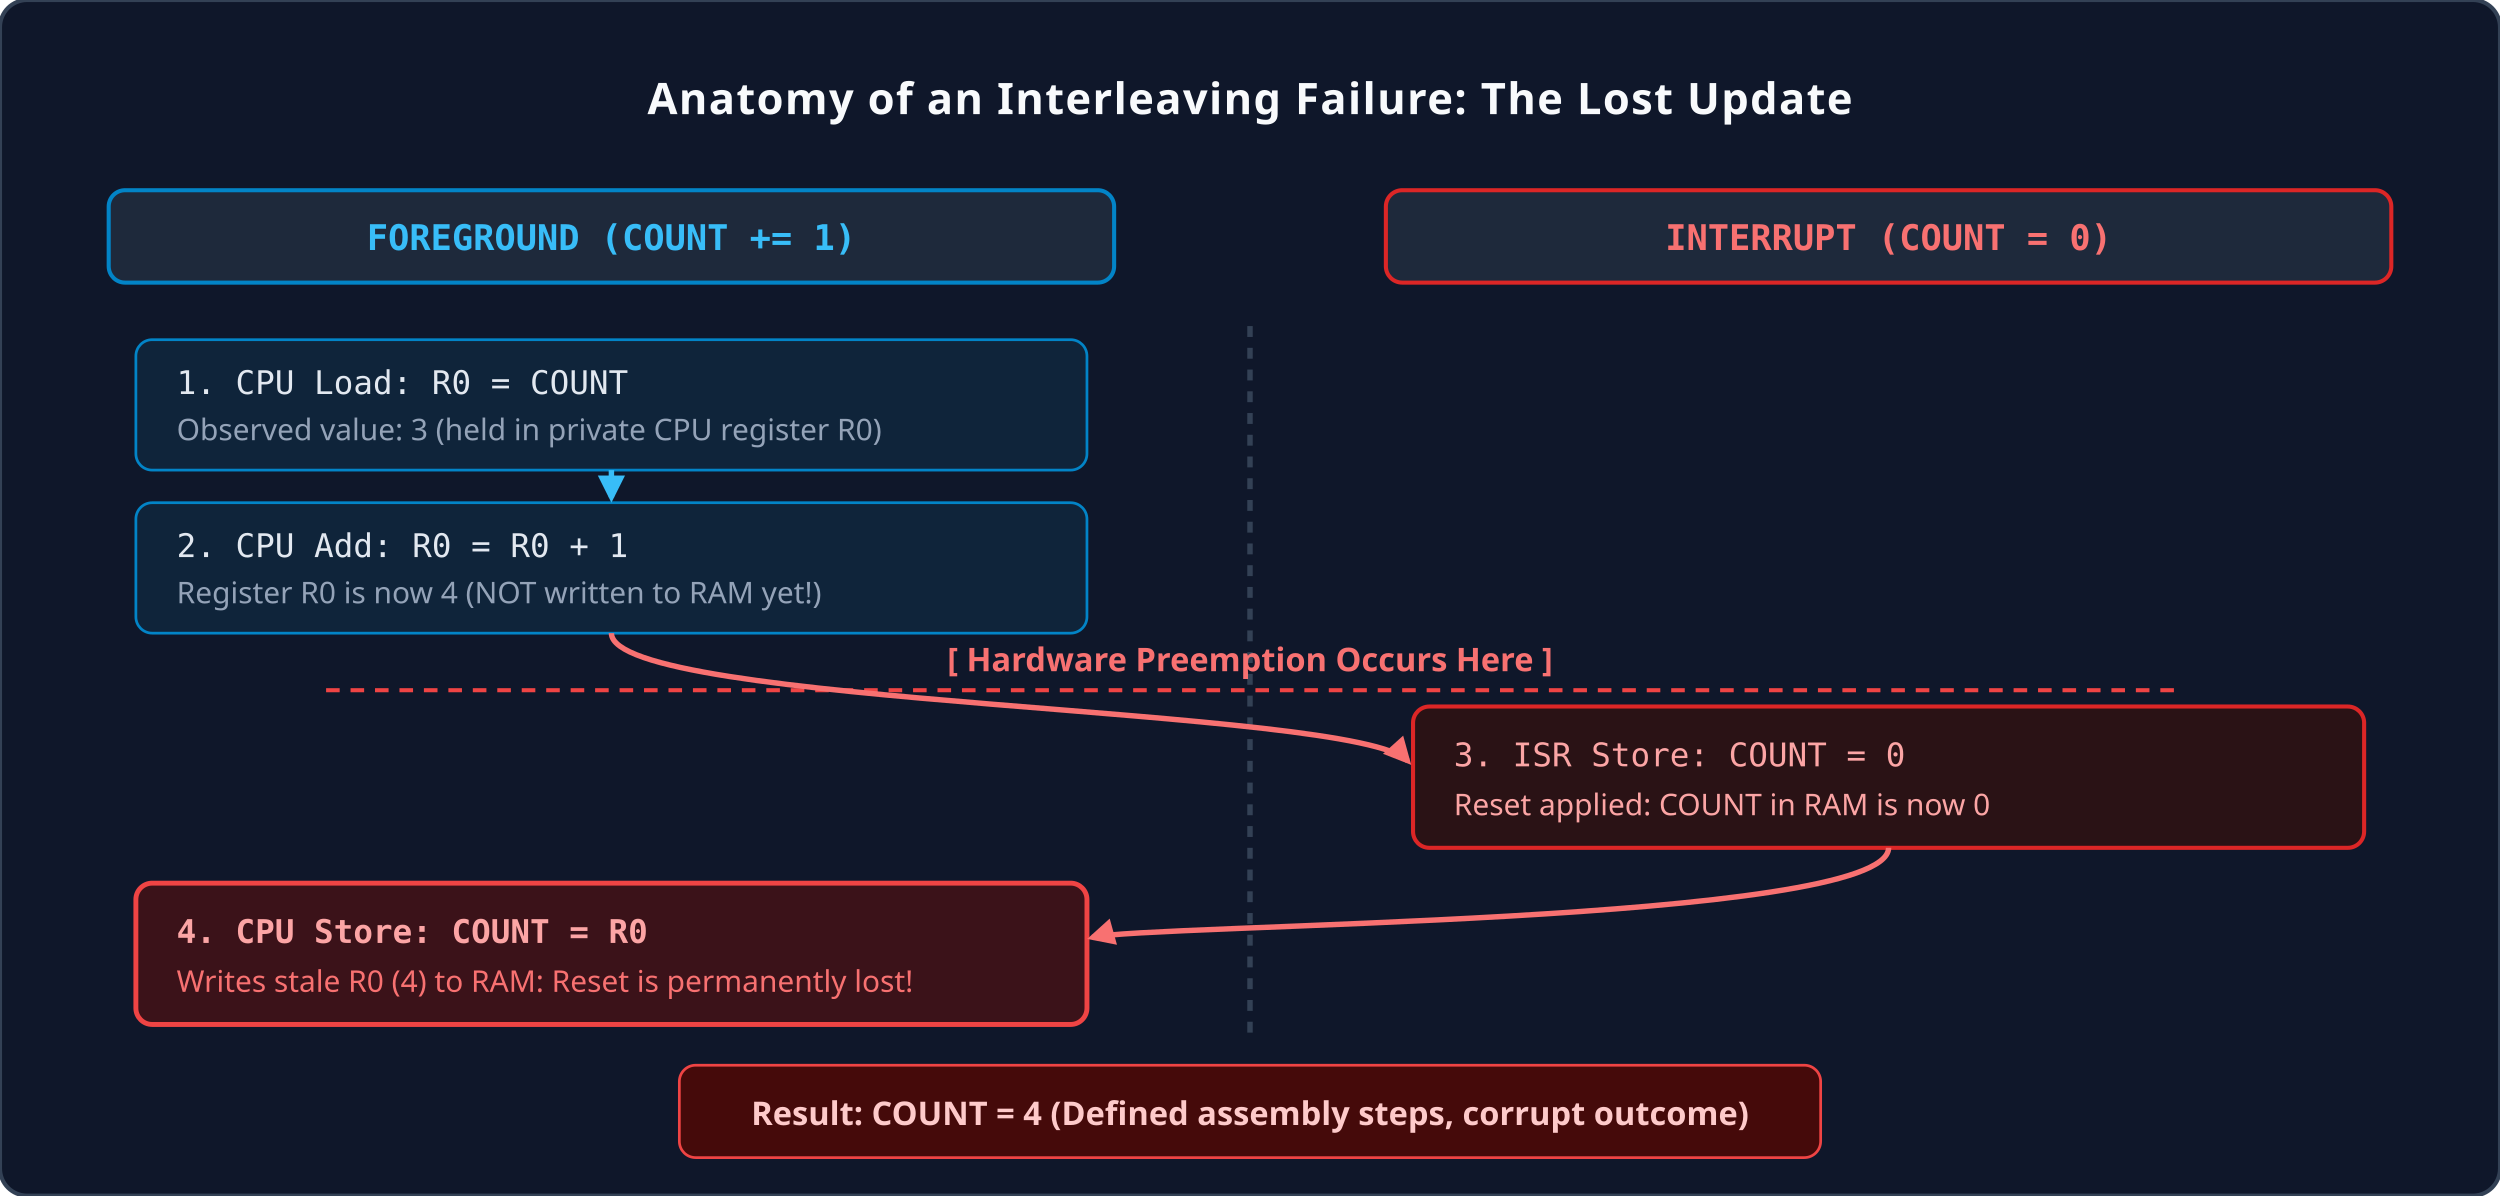
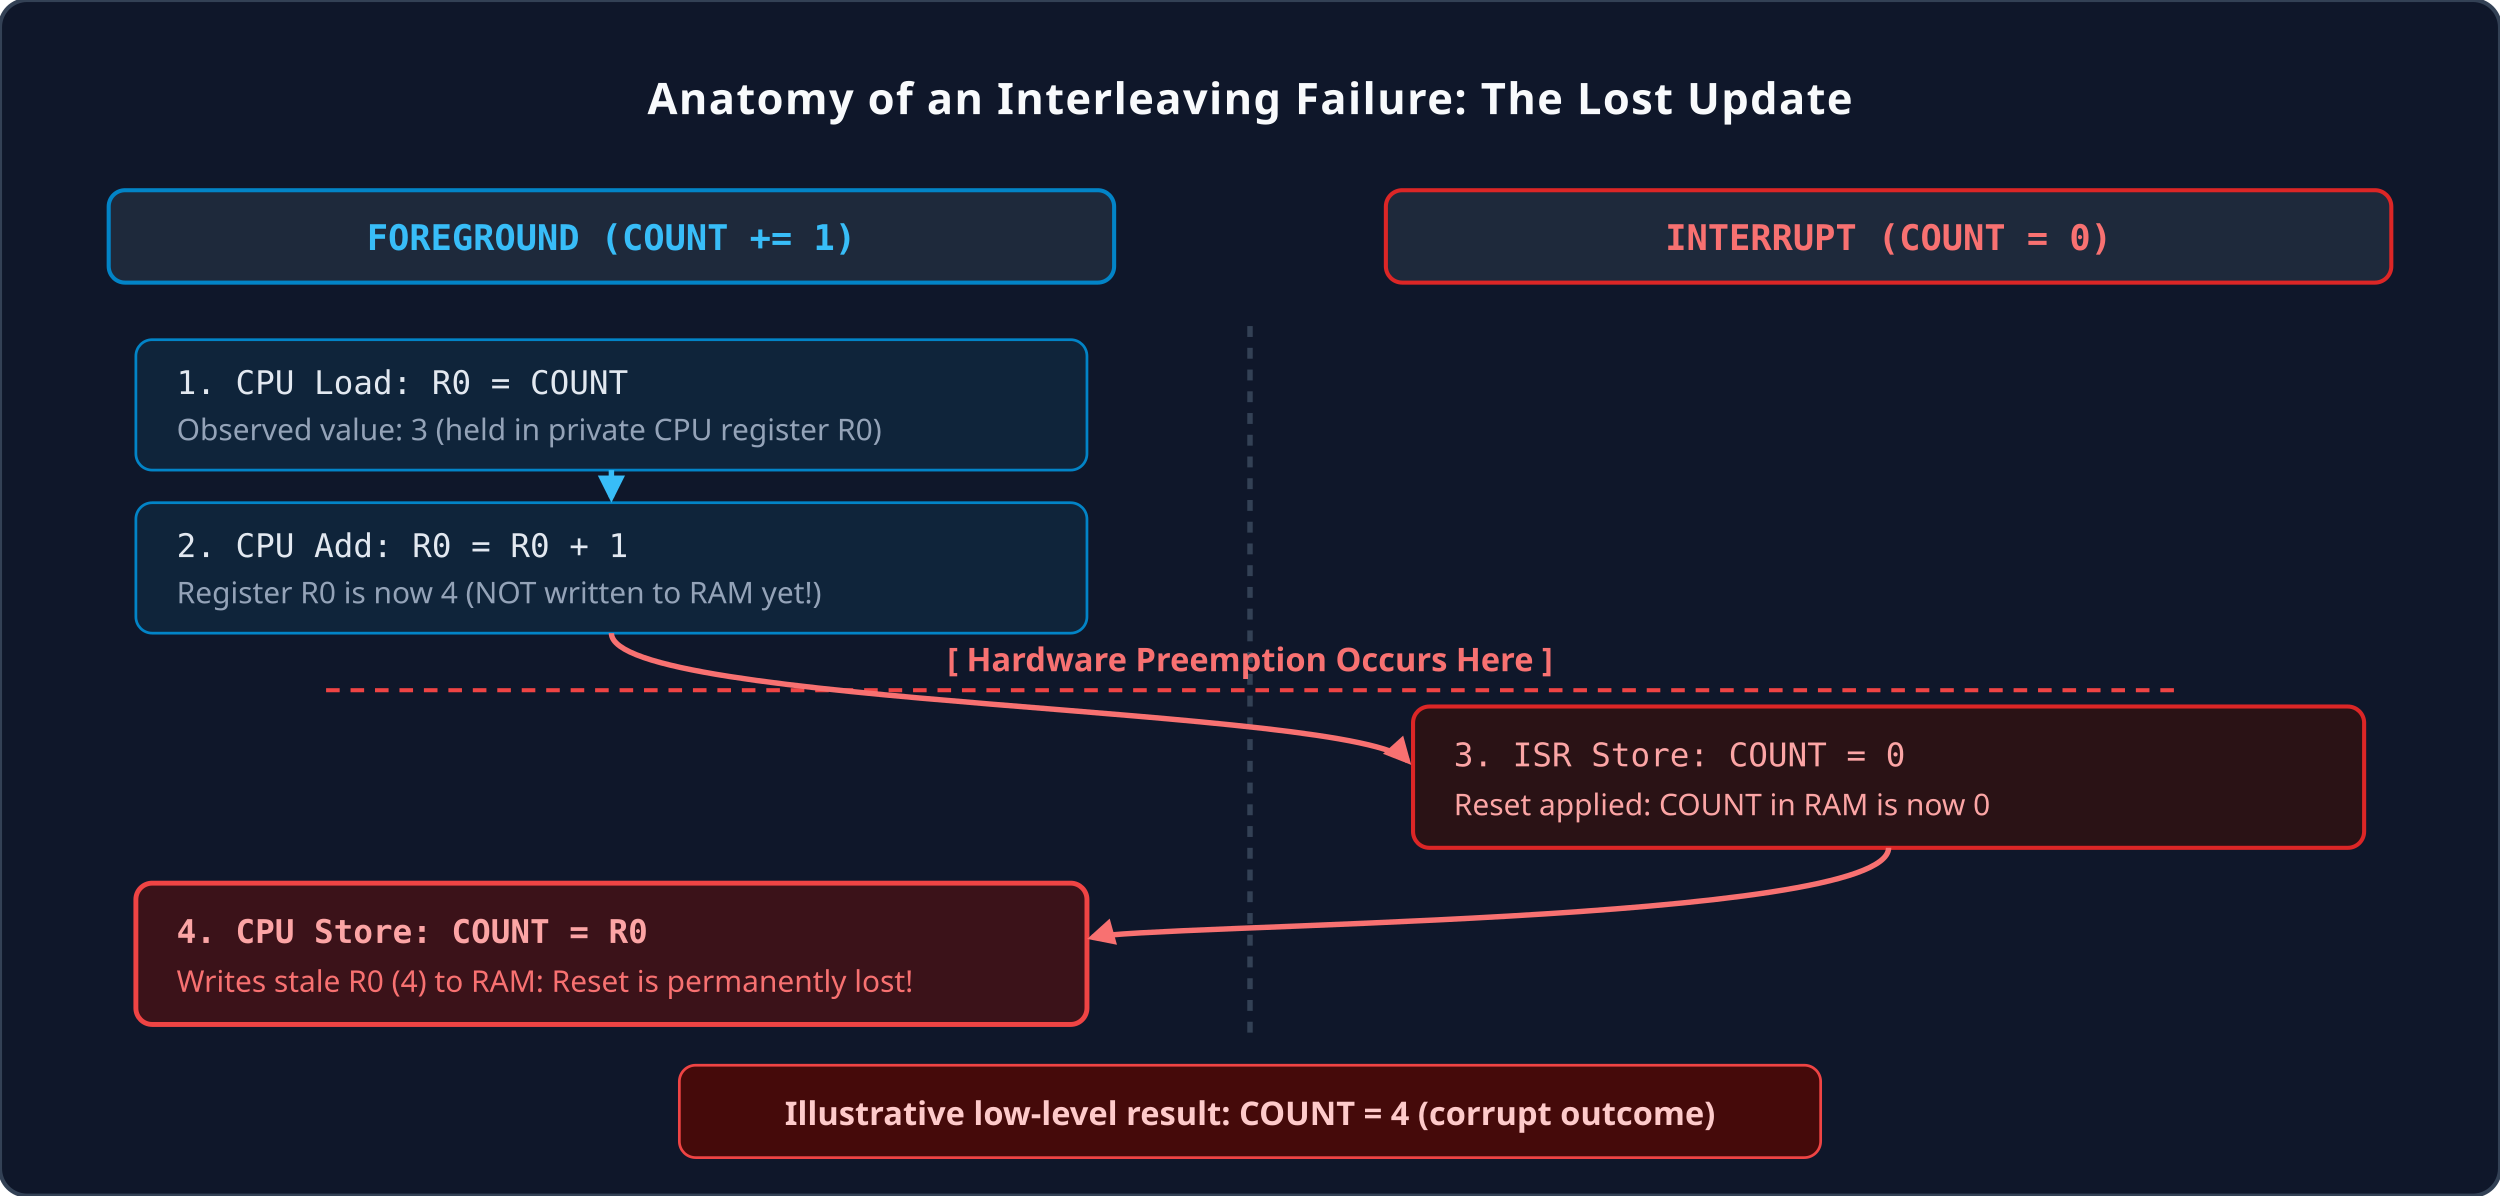
<svg xmlns="http://www.w3.org/2000/svg" width="920" height="440" viewBox="0 0 920 440">
  <defs>
    <marker id="arrow-cyan" markerWidth="7" markerHeight="7" refX="5" refY="3.5" orient="auto">
      <path d="M 1 1 L 6 3.5 L 1 6 z" fill="#38BDF8" />
    </marker>
    <marker id="arrow-red" markerWidth="7" markerHeight="7" refX="5" refY="3.5" orient="auto">
      <path d="M 1 1 L 6 3.5 L 1 6 z" fill="#F87171" />
    </marker>
  </defs>
  <rect width="920" height="440" rx="10" ry="10" fill="#0F172A" stroke="#334155" stroke-width="1.5" />
  <text x="460" y="42" text-anchor="middle" font-family="sans-serif" font-weight="bold" font-size="16" fill="#F8FAFC" letter-spacing="0.5">Anatomy of an Interleaving Failure: The Lost Update</text>
  <rect x="40" y="70" width="370" height="34" rx="6" fill="#1E293B" stroke="#0284C7" stroke-width="1.5" />
  <text x="225" y="92" text-anchor="middle" font-family="monospace" font-weight="bold" font-size="13" fill="#38BDF8">FOREGROUND (COUNT += 1)</text>
  <rect x="510" y="70" width="370" height="34" rx="6" fill="#1E293B" stroke="#DC2626" stroke-width="1.5" />
  <text x="695" y="92" text-anchor="middle" font-family="monospace" font-weight="bold" font-size="13" fill="#F87171">INTERRUPT (COUNT = 0)</text>
  <line x1="460" y1="120" x2="460" y2="380" stroke="#334155" stroke-width="2" stroke-dasharray="4,4" />
  <rect x="50" y="125" width="350" height="48" rx="6" fill="#0F243A" stroke="#0284C7" stroke-width="1" />
  <text x="65" y="145" font-family="monospace" font-size="12" fill="#E2E8F0">1. CPU Load: R0 = COUNT</text>
  <text x="65" y="162" font-family="sans-serif" font-size="11" fill="#94A3B8">Observed value: 3 (held in private CPU register R0)</text>
  <rect x="50" y="185" width="350" height="48" rx="6" fill="#0F243A" stroke="#0284C7" stroke-width="1" />
  <text x="65" y="205" font-family="monospace" font-size="12" fill="#E2E8F0">2. CPU Add:  R0 = R0 + 1</text>
  <text x="65" y="222" font-family="sans-serif" font-size="11" fill="#94A3B8">Register R0 is now 4 (NOT written to RAM yet!)</text>
  <line x1="120" y1="254" x2="800" y2="254" stroke="#EF4444" stroke-width="1.5" stroke-dasharray="5,4" />
  <text x="460" y="247" text-anchor="middle" font-family="sans-serif" font-weight="bold" font-size="12" fill="#F87171">[ Hardware Preemption Occurs Here ]</text>
  <rect x="520" y="260" width="350" height="52" rx="6" fill="#2A1215" stroke="#DC2626" stroke-width="1.5" />
  <text x="535" y="282" font-family="monospace" font-size="12" fill="#FCA5A5">3. ISR Store: COUNT = 0</text>
  <text x="535" y="300" font-family="sans-serif" font-size="11" fill="#FCA5A5">Reset applied: COUNT in RAM is now 0</text>
  <rect x="50" y="325" width="350" height="52" rx="6" fill="#3B1219" stroke="#EF4444" stroke-width="1.8" />
  <text x="65" y="347" font-family="monospace" font-weight="bold" font-size="12" fill="#FCA5A5">4. CPU Store: COUNT = R0</text>
  <text x="65" y="365" font-family="sans-serif" font-size="11" fill="#F87171">Writes stale R0 (4) to RAM: Reset is permanently lost!</text>
  <path d="M 225 173 L 225 183" stroke="#38BDF8" stroke-width="2" marker-end="url(#arrow-cyan)" />
  <path d="M 225 233 C 225 260, 500 260, 518 280" fill="none" stroke="#F87171" stroke-width="2" marker-end="url(#arrow-red)" />
  <path d="M 695 312 C 695 340, 420 340, 402 345" fill="none" stroke="#F87171" stroke-width="2" marker-end="url(#arrow-red)" />
  <rect x="250" y="392" width="420" height="34" rx="6" fill="#450A0A" stroke="#EF4444" stroke-width="1" />
-   <text x="460" y="414" text-anchor="middle" font-family="sans-serif" font-weight="bold" font-size="12" fill="#FECACA">Result: COUNT = 4 (Defined assembly steps, corrupt outcome)</text>
+   <text x="460" y="414" text-anchor="middle" font-family="sans-serif" font-weight="bold" font-size="12" fill="#FECACA">Illustrative low-level result: COUNT = 4 (corrupt outcome)</text>
</svg>
